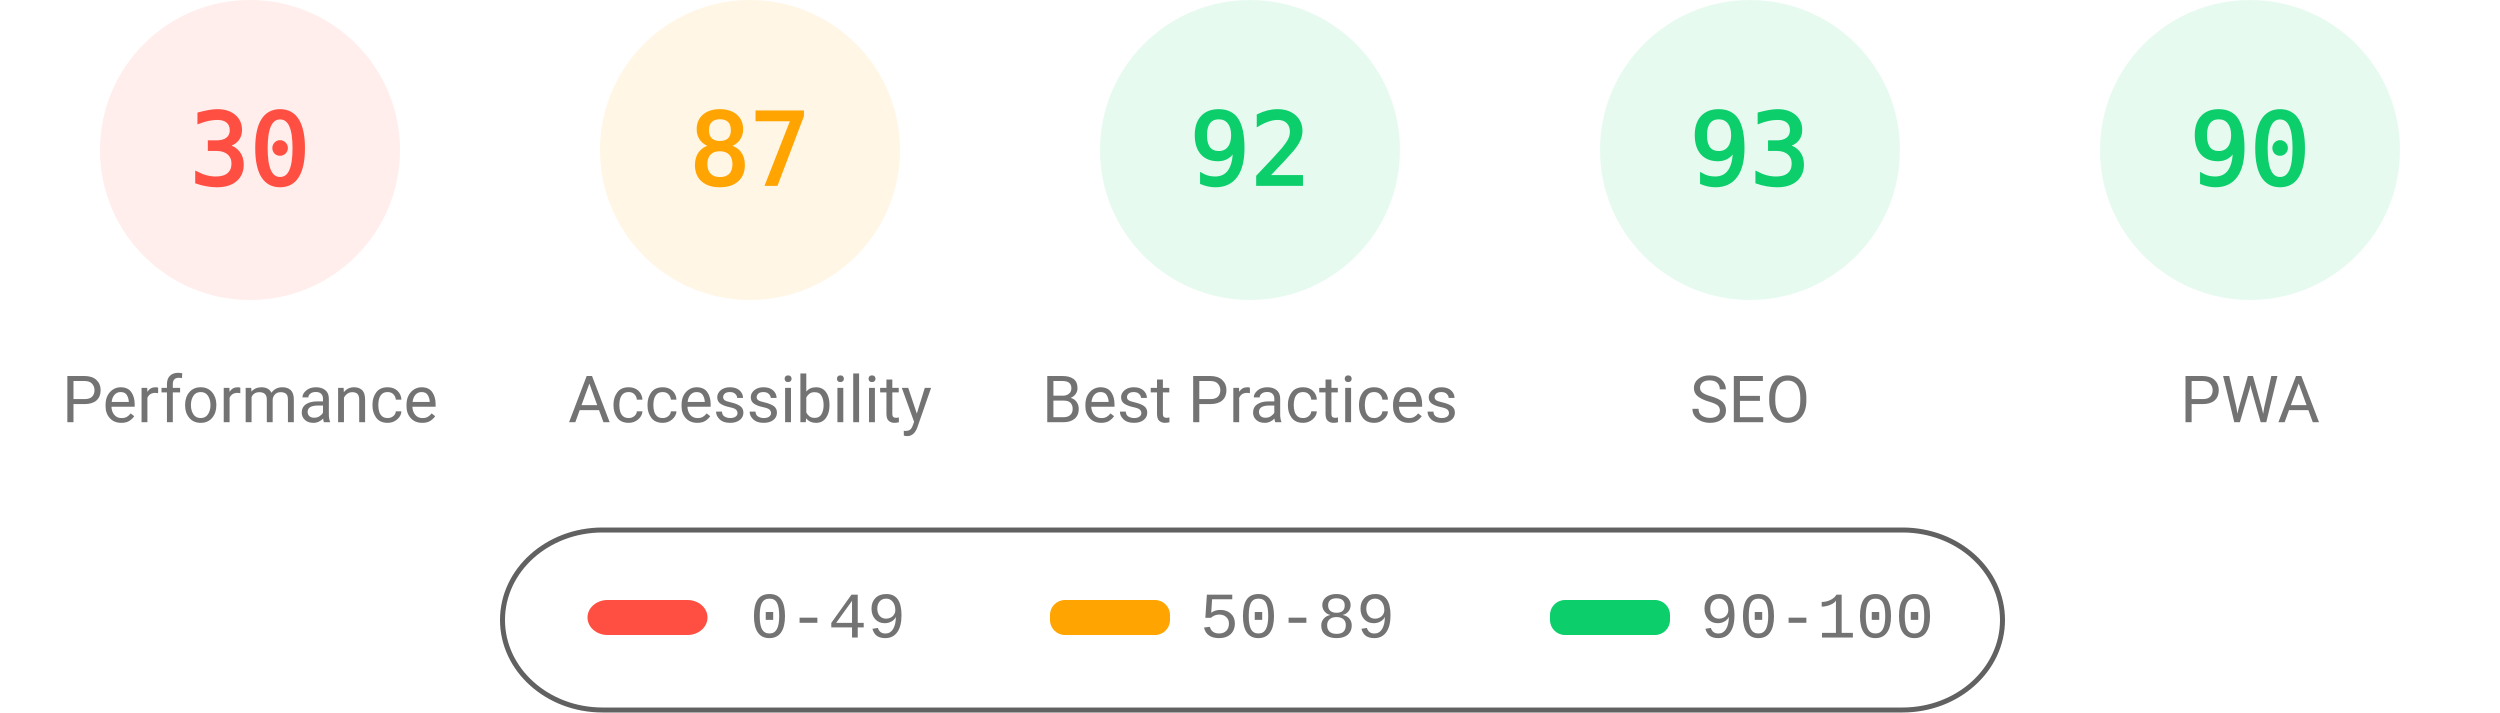
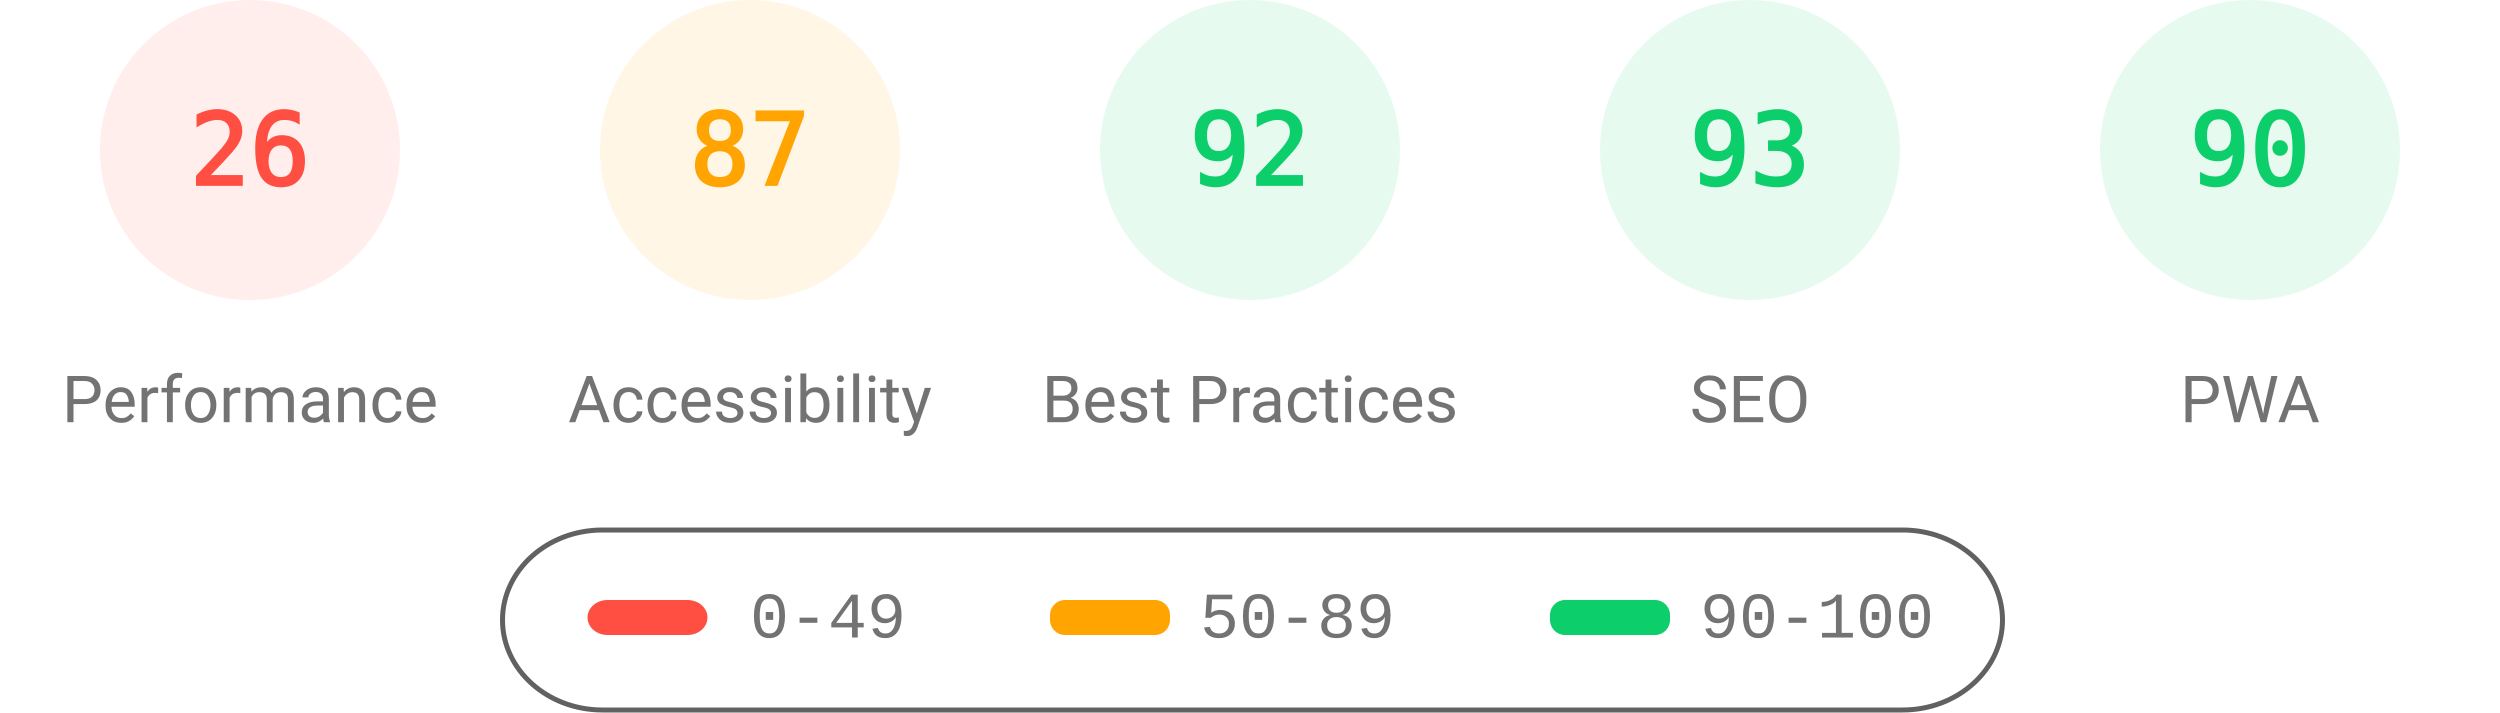
<svg xmlns="http://www.w3.org/2000/svg" fill="none" width="1000" height="285">
  <style>.gauge-base{opacity:.1}.gauge-arc{fill:none;animation-delay:250ms;stroke-linecap:round;transform:rotate(-90deg);transform-origin:100px 60px;animation:load-gauge 1s ease forwards}.guage-text{font-size:40px;font-family:monospace;text-align:center}.guage-red{color:#ff4e42;fill:#ff4e42;stroke:#ff4e42}.guage-orange{color:#ffa400;fill:#ffa400;stroke:#ffa400}.guage-green{color:#0cce6b;fill:#0cce6b;stroke:#0cce6b}.guage-undefined{color:#5c5c5c;fill:#5c5c5c;stroke:#5c5c5c}.guage-title{color:#737373;fill:#737373;stroke:none;font-size:26px;line-height:26px;font-family:Roboto,Halvetica,Arial,sans-serif}@keyframes load-gauge{from{stroke-dasharray:0 352.858}}</style>
  <svg class="guage-div guage-perf guage-red" viewBox="0 0 200 200" width="200" height="200">
    <circle class="gauge-base" r="56" cx="100" cy="60" stroke-width="8" />
-     <circle class="gauge-arc guage-arc-1" r="56" cx="100" cy="60" stroke-width="8" style="stroke-dasharray:105.557,351.858" />
-     <text class="guage-text" x="100" y="60" alignment-baseline="central" dominant-baseline="central" text-anchor="middle">30</text>
+     <circle class="gauge-arc guage-arc-1" r="56" cx="100" cy="60" stroke-width="8" style="stroke-dasharray:91.483,351.858" />
+     <text class="guage-text" x="100" y="60" alignment-baseline="central" dominant-baseline="central" text-anchor="middle">26</text>
    <text class="guage-title" x="100" y="160" alignment-baseline="central" dominant-baseline="central" text-anchor="middle">Performance</text>
  </svg>
  <svg class="guage-div guage-acc guage-orange" viewBox="0 0 200 200" width="200" height="200" x="200">
    <circle class="gauge-base" r="56" cx="100" cy="60" stroke-width="8" />
    <circle class="gauge-arc guage-arc-2" r="56" cx="100" cy="60" stroke-width="8" style="stroke-dasharray:306.116,351.858" />
    <text class="guage-text" x="100" y="60" alignment-baseline="central" dominant-baseline="central" text-anchor="middle">87</text>
    <text class="guage-title" x="100" y="160" alignment-baseline="central" dominant-baseline="central" text-anchor="middle">Accessibility</text>
  </svg>
  <svg class="guage-div guage-best guage-green" viewBox="0 0 200 200" width="200" height="200" x="400">
    <circle class="gauge-base" r="56" cx="100" cy="60" stroke-width="8" />
    <circle class="gauge-arc guage-arc-3" r="56" cx="100" cy="60" stroke-width="8" style="stroke-dasharray:323.709,351.858" />
    <text class="guage-text" x="100" y="60" alignment-baseline="central" dominant-baseline="central" text-anchor="middle">92</text>
    <text class="guage-title" x="100" y="160" alignment-baseline="central" dominant-baseline="central" text-anchor="middle">Best Practices</text>
  </svg>
  <svg class="guage-div guage-seo guage-green" viewBox="0 0 200 200" width="200" height="200" x="600">
    <circle class="gauge-base" r="56" cx="100" cy="60" stroke-width="8" />
    <circle class="gauge-arc guage-arc-4" r="56" cx="100" cy="60" stroke-width="8" style="stroke-dasharray:327.228,351.858" />
    <text class="guage-text" x="100" y="60" alignment-baseline="central" dominant-baseline="central" text-anchor="middle">93</text>
    <text class="guage-title" x="100" y="160" alignment-baseline="central" dominant-baseline="central" text-anchor="middle">SEO</text>
  </svg>
  <svg class="guage-div guage-pwa guage-green" viewBox="0 0 200 200" width="200" height="200" x="800">
    <circle class="gauge-base" r="56" cx="100" cy="60" stroke-width="8" />
    <circle class="gauge-arc guage-arc-4" r="56" cx="100" cy="60" stroke-width="8" style="stroke-dasharray:316.672,351.858" />
    <text class="guage-text" x="100" y="60" alignment-baseline="central" dominant-baseline="central" text-anchor="middle">90</text>
    <text class="guage-title" x="100" y="160" alignment-baseline="central" dominant-baseline="central" text-anchor="middle">PWA</text>
  </svg>
  <svg width="604" height="76" x="200" y="210">
    <path fill="none" id="canvas_background" d="M-1-1h604v80H-1z" />
    <rect fill-opacity="0" stroke="#616161" stroke-width="2" rx="40" id="svg_2" height="72" width="600" y="2" x="1" fill="#000" />
    <rect stroke="#000" rx="8" id="svg_3" height="14" width="48" y="30" x="35" stroke-opacity="null" stroke-width="0" fill="#ff4e42" />
    <rect stroke="#000" rx="6" id="svg_4" height="14" width="48" y="30" x="220" stroke-opacity="null" stroke-width="0" fill="#ffa400" />
    <rect stroke="#000" rx="6" id="svg_5" height="14" width="48" y="30" x="420" stroke-opacity="null" stroke-width="0" fill="#0cce6b" />
    <text xml:space="preserve" text-anchor="start" font-family="'Courier New', Courier, monospace" font-size="26" id="svg_6" y="45" x="100" stroke-opacity="null" stroke-width="0" stroke="#000" fill="#737373">0-49</text>
    <text xml:space="preserve" text-anchor="start" font-family="'Courier New', Courier, monospace" font-size="26" id="svg_7" y="45" x="280" stroke-opacity="null" stroke-width="0" stroke="#000" fill="#737373">50-89</text>
    <text xml:space="preserve" text-anchor="start" font-family="'Courier New', Courier, monospace" font-size="26" id="svg_8" y="45" x="480" stroke-opacity="null" stroke-width="0" stroke="#000" fill="#737373">90-100</text>
  </svg>
</svg>
